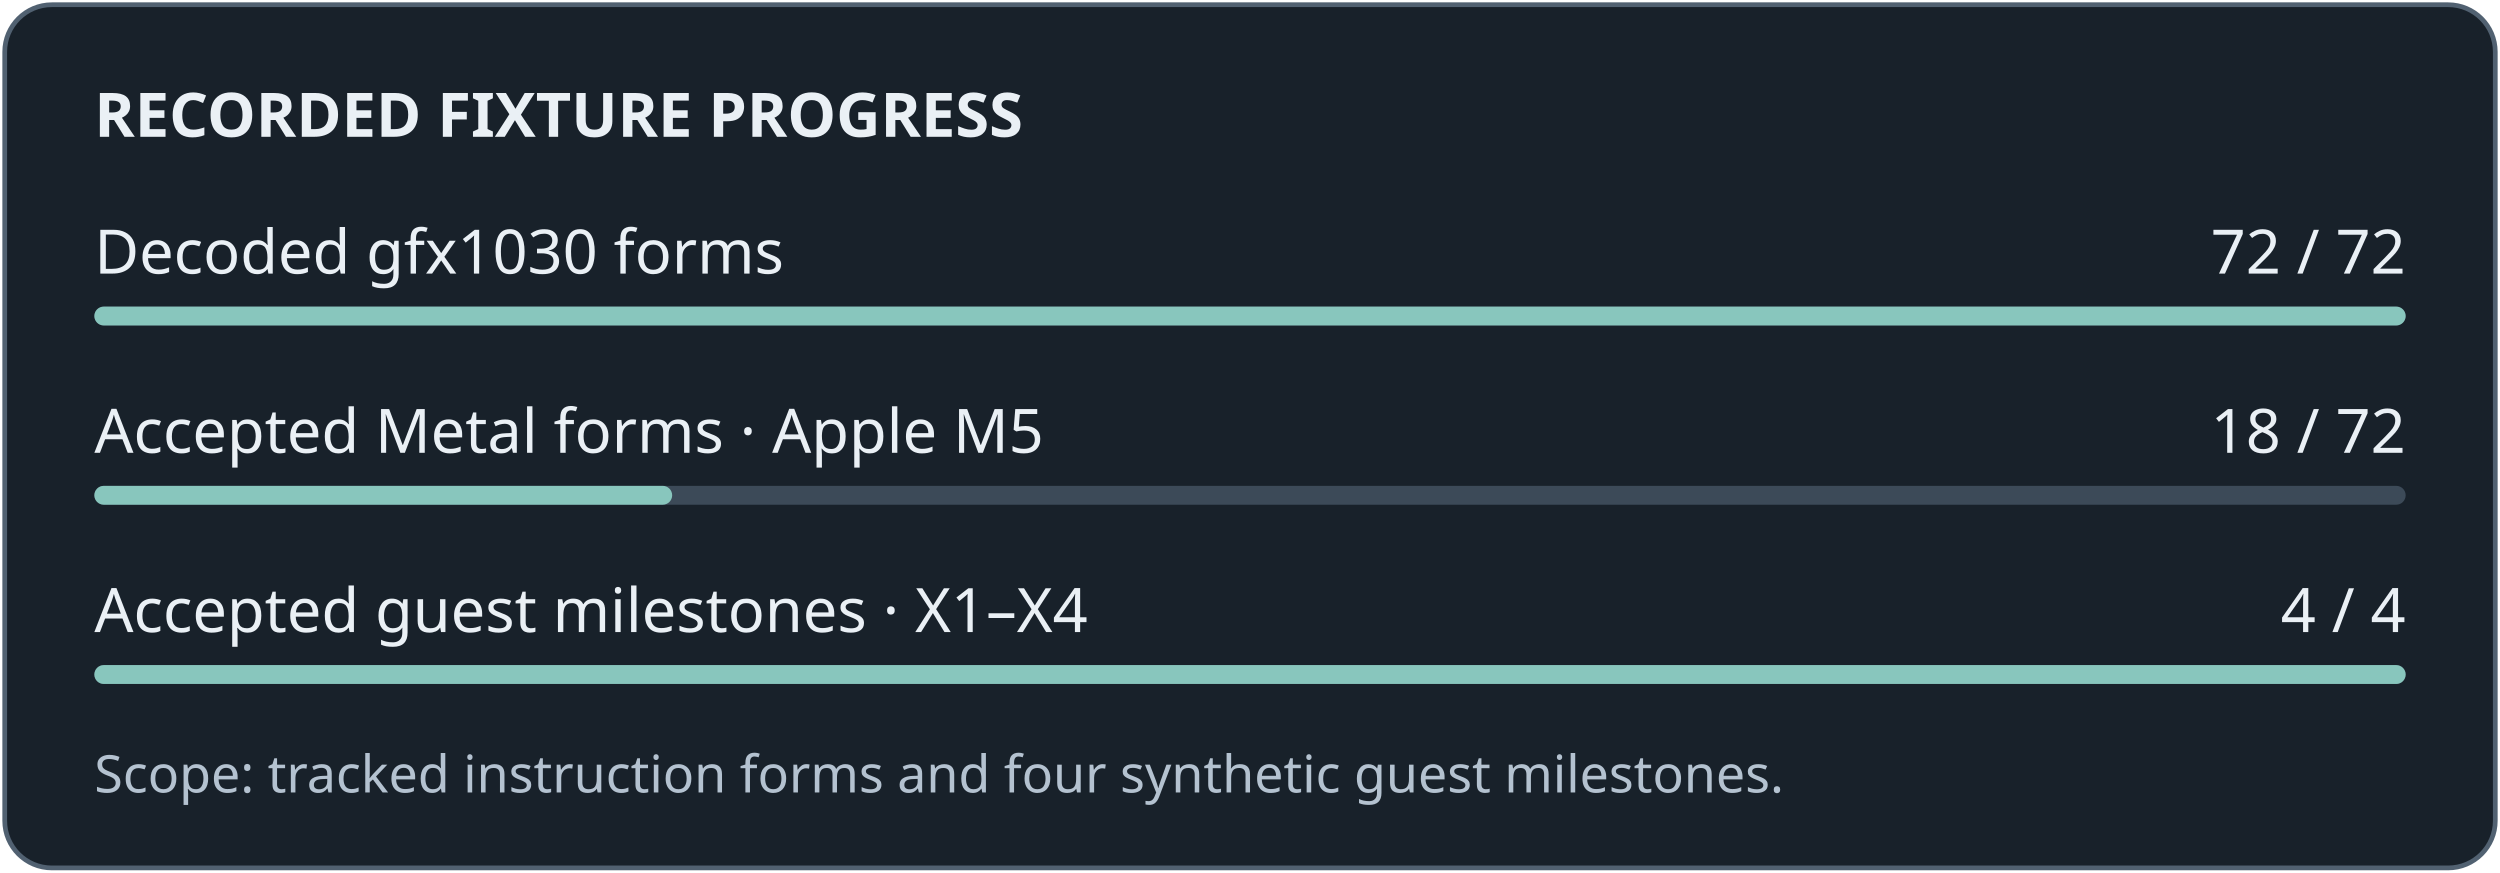
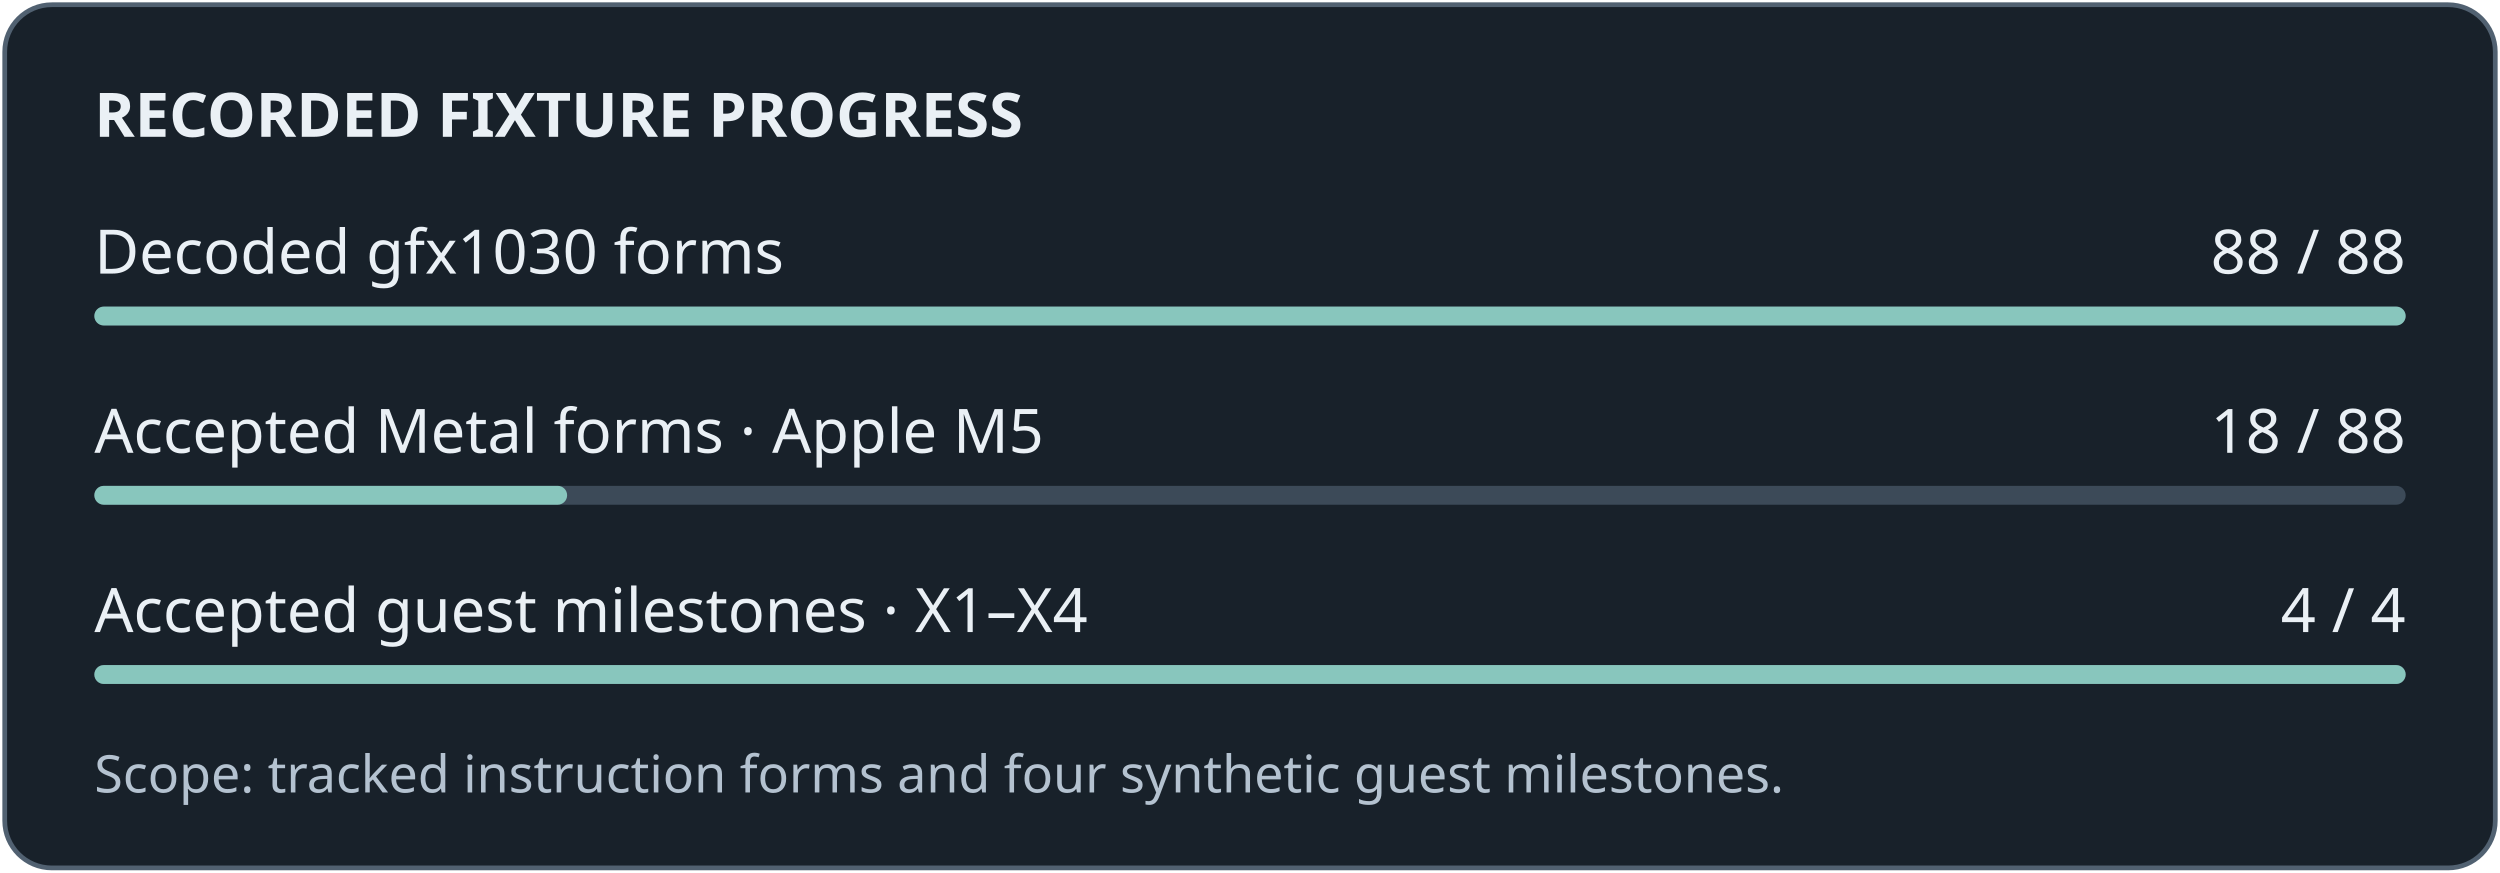
<svg xmlns="http://www.w3.org/2000/svg" width="530" height="185" viewBox="0 0 530 185" role="img" aria-labelledby="title description">
  <rect x="1" y="1" width="528" height="183" rx="10" fill="#18212a" stroke="#516171" />
  <g font-family="system-ui,sans-serif" fill="#eaf0f5">
    <text x="20" y="29" font-size="13" font-weight="700">RECORDED FIXTURE PROGRESS</text>
    <text x="20" y="58" font-size="13">Decoded gfx1030 forms</text>
-     <text x="510" y="58" font-size="13" text-anchor="end">72 / 72</text>
+     <text x="510" y="58" font-size="13" text-anchor="end">88 / 88</text>
    <rect x="20" y="65" width="490" height="4" rx="2" fill="#3c4a58" />
    <rect x="20" y="65" width="490.00" height="4" rx="2" fill="#88c6bd" />
    <text x="20" y="96" font-size="13">Accepted Metal forms · Apple M5</text>
-     <text x="510" y="96" font-size="13" text-anchor="end">18 / 72</text>
+     <text x="510" y="96" font-size="13" text-anchor="end">18 / 88</text>
    <rect x="20" y="103" width="490" height="4" rx="2" fill="#3c4a58" />
-     <rect x="20" y="103" width="122.50" height="4" rx="2" fill="#88c6bd" />
+     <rect x="20" y="103" width="100.23" height="4" rx="2" fill="#88c6bd" />
    <text x="20" y="134" font-size="13">Accepted guest milestones · X1–X4</text>
    <text x="510" y="134" font-size="13" text-anchor="end">4 / 4</text>
    <rect x="20" y="141" width="490" height="4" rx="2" fill="#3c4a58" />
    <rect x="20" y="141" width="490.00" height="4" rx="2" fill="#88c6bd" />
    <text x="20" y="168" font-size="11" fill="#b4c2d0">Scope: tracked instruction forms and four synthetic guest milestones.</text>
  </g>
</svg>
